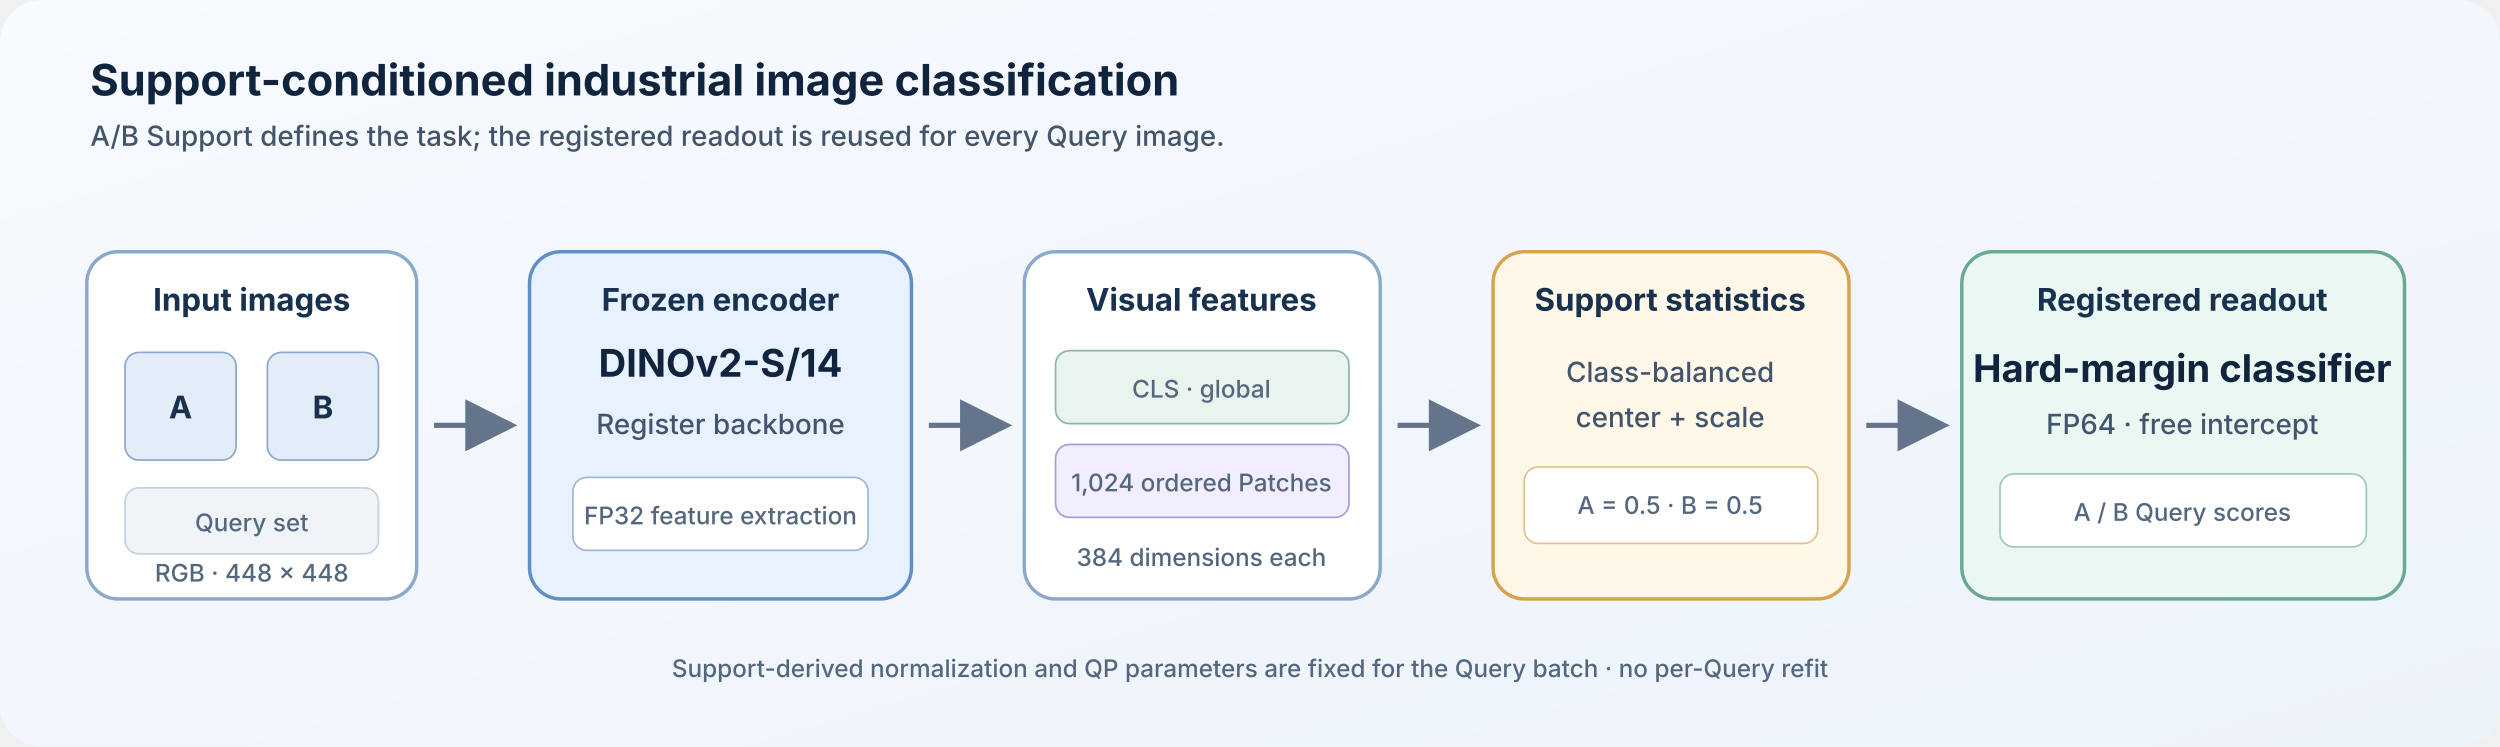
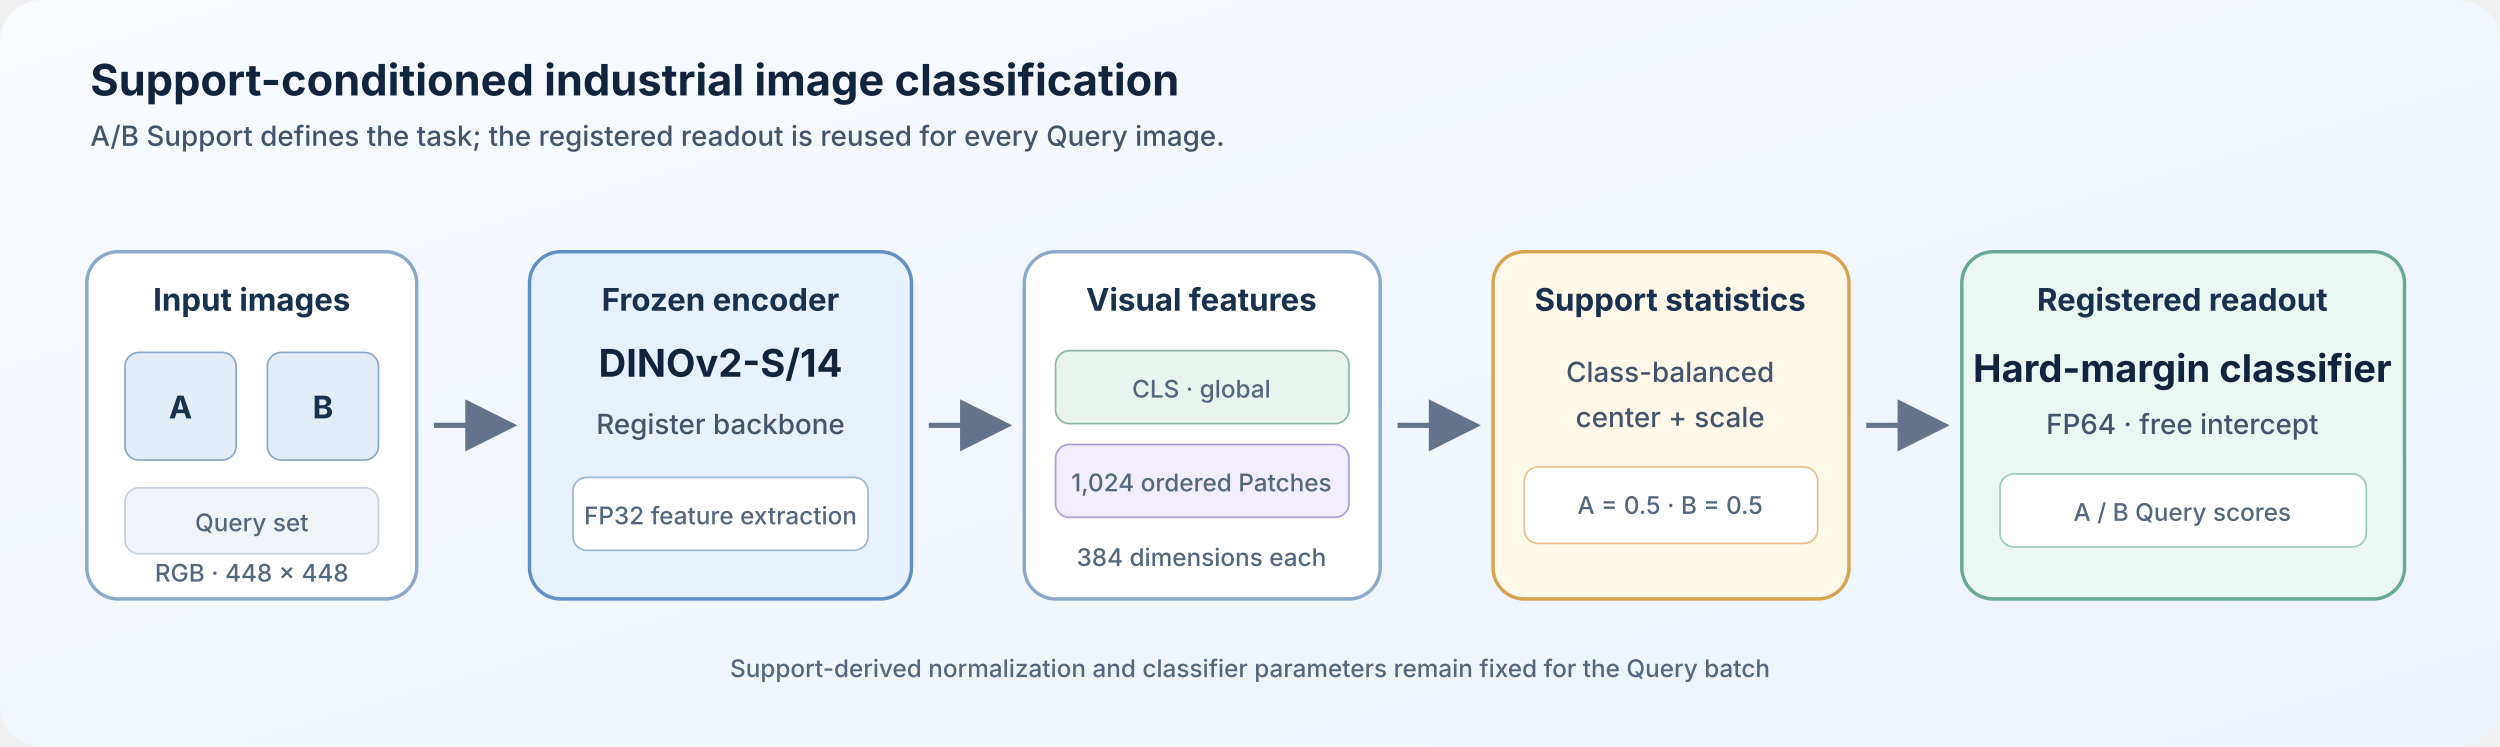
<svg xmlns="http://www.w3.org/2000/svg" width="1440" height="430" viewBox="0 0 1440 430" role="img" aria-labelledby="title desc">
  <defs>
    <linearGradient id="bg" x1="0" y1="0" x2="1" y2="1">
      <stop offset="0" stop-color="#f7faff" />
      <stop offset="1" stop-color="#edf3fb" />
    </linearGradient>
    <marker id="arrow" markerWidth="10" markerHeight="10" refX="8" refY="5" orient="auto">
      <path d="M0 0 L10 5 L0 10 Z" fill="#64748b" />
    </marker>
    <style>.h{font:700 25px 'Inter','Segoe UI',sans-serif;fill:#10243e}.s{font:500 16px 'Inter','Segoe UI',sans-serif;fill:#42556d}.k{font:700 18px 'Inter','Segoe UI',sans-serif;fill:#17314f}.small{font:500 14px 'Inter','Segoe UI',sans-serif;fill:#53677f}</style>
  </defs>
  <rect width="1440" height="430" rx="24" fill="url(#bg)" />
  <text x="52" y="55" class="h">Support-conditioned industrial image classification</text>
  <text x="52" y="84" class="s">A/B Support defines the task; the registered readout is reused for every Query image.</text>
  <g transform="translate(50 145)">
    <rect width="190" height="200" rx="18" fill="#fff" stroke="#8aa9cb" stroke-width="2" />
    <text x="95" y="34" text-anchor="middle" class="k">Input images</text>
    <rect x="22" y="58" width="64" height="62" rx="8" fill="#e3edf8" stroke="#8aa9cb" />
    <rect x="104" y="58" width="64" height="62" rx="8" fill="#e3edf8" stroke="#8aa9cb" />
    <text x="54" y="96" text-anchor="middle" class="k">A</text>
    <text x="136" y="96" text-anchor="middle" class="k">B</text>
    <rect x="22" y="136" width="146" height="38" rx="8" fill="#f0f4f8" stroke="#c5d1de" />
    <text x="95" y="161" text-anchor="middle" class="small">Query set</text>
    <text x="95" y="190" text-anchor="middle" class="small">RGB · 448 × 448</text>
  </g>
  <path d="M250 245 H292" stroke="#64748b" stroke-width="3" marker-end="url(#arrow)" />
  <g transform="translate(305 145)">
    <rect width="220" height="200" rx="18" fill="#e7f1ff" stroke="#5f8fc5" stroke-width="2" />
    <text x="110" y="34" text-anchor="middle" class="k">Frozen encoder</text>
    <text x="110" y="72" text-anchor="middle" class="h" style="font-size:22px">DINOv2-S/14</text>
    <text x="110" y="105" text-anchor="middle" class="s">Register backbone</text>
    <rect x="25" y="130" width="170" height="42" rx="8" fill="#fff" stroke="#9bb8d8" />
    <text x="110" y="157" text-anchor="middle" class="small">FP32 feature extraction</text>
  </g>
  <path d="M535 245 H577" stroke="#64748b" stroke-width="3" marker-end="url(#arrow)" />
  <g transform="translate(590 145)">
    <rect width="205" height="200" rx="18" fill="#fff" stroke="#8aa9cb" stroke-width="2" />
    <text x="102" y="34" text-anchor="middle" class="k">Visual features</text>
    <rect x="18" y="57" width="169" height="42" rx="8" fill="#e9f4ef" stroke="#8cb8a3" />
    <text x="102" y="84" text-anchor="middle" class="small">CLS · global</text>
    <rect x="18" y="111" width="169" height="42" rx="8" fill="#f2edff" stroke="#ac9bd5" />
    <text x="102" y="138" text-anchor="middle" class="small">1,024 ordered Patches</text>
    <text x="102" y="181" text-anchor="middle" class="small">384 dimensions each</text>
  </g>
  <path d="M805 245 H847" stroke="#64748b" stroke-width="3" marker-end="url(#arrow)" />
  <g transform="translate(860 145)">
    <rect width="205" height="200" rx="18" fill="#fff7e8" stroke="#d8a34e" stroke-width="2" />
    <text x="102" y="34" text-anchor="middle" class="k">Support statistics</text>
    <text x="102" y="75" text-anchor="middle" class="s">Class-balanced</text>
    <text x="102" y="101" text-anchor="middle" class="s">center + scale</text>
    <rect x="18" y="124" width="169" height="44" rx="8" fill="#fff" stroke="#e2c18a" />
    <text x="102" y="151" text-anchor="middle" class="small">A = 0.5 · B = 0.5</text>
  </g>
  <path d="M1075 245 H1117" stroke="#64748b" stroke-width="3" marker-end="url(#arrow)" />
  <g transform="translate(1130 145)">
    <rect width="255" height="200" rx="18" fill="#eaf7f3" stroke="#68a993" stroke-width="2" />
    <text x="127" y="34" text-anchor="middle" class="k">Registered readout</text>
    <text x="127" y="75" text-anchor="middle" class="h" style="font-size:22px">Hard-margin classifier</text>
    <text x="127" y="105" text-anchor="middle" class="s">FP64 · free intercept</text>
    <rect x="22" y="128" width="211" height="42" rx="8" fill="#fff" stroke="#9bcbb9" />
    <text x="127" y="155" text-anchor="middle" class="small">A / B Query scores</text>
  </g>
-   <text x="720" y="390" text-anchor="middle" class="small">Support-derived normalization and QP parameters are fixed for the Query batch · no per-Query refit</text>
+   <text x="720" y="390" text-anchor="middle" class="small">Support-derived normalization and classifier parameters remain fixed for the Query batch</text>
</svg>
